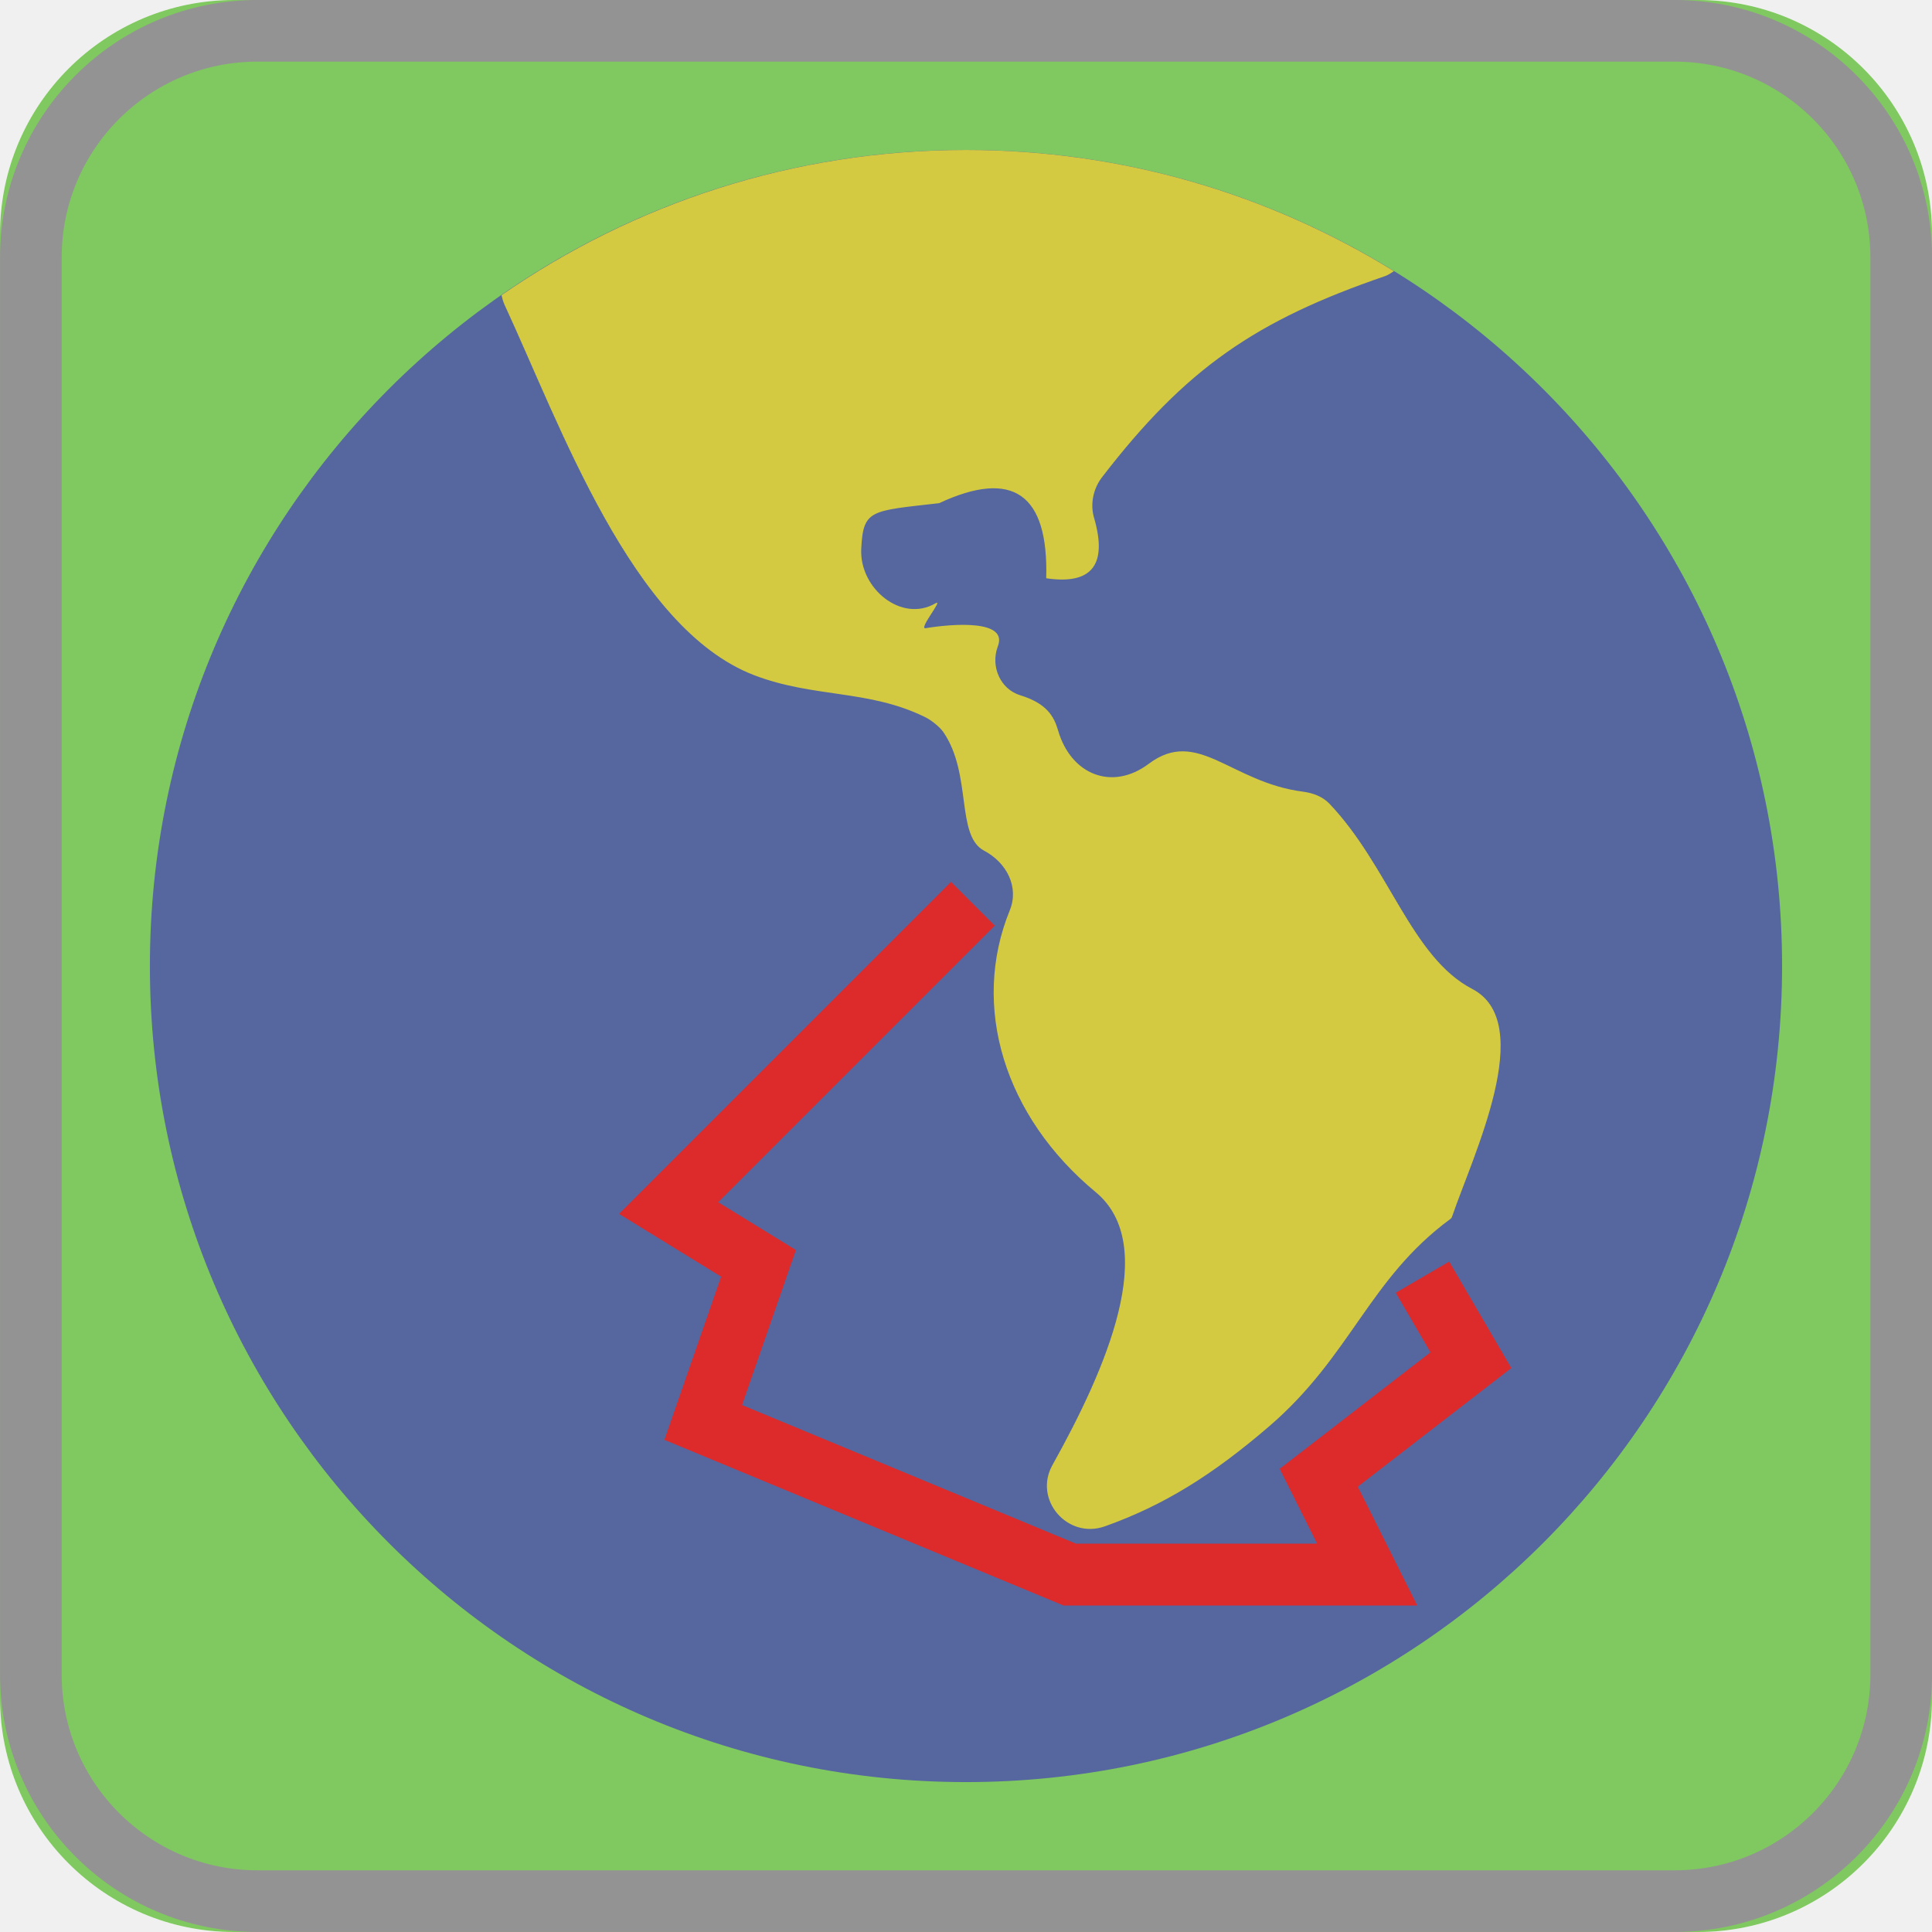
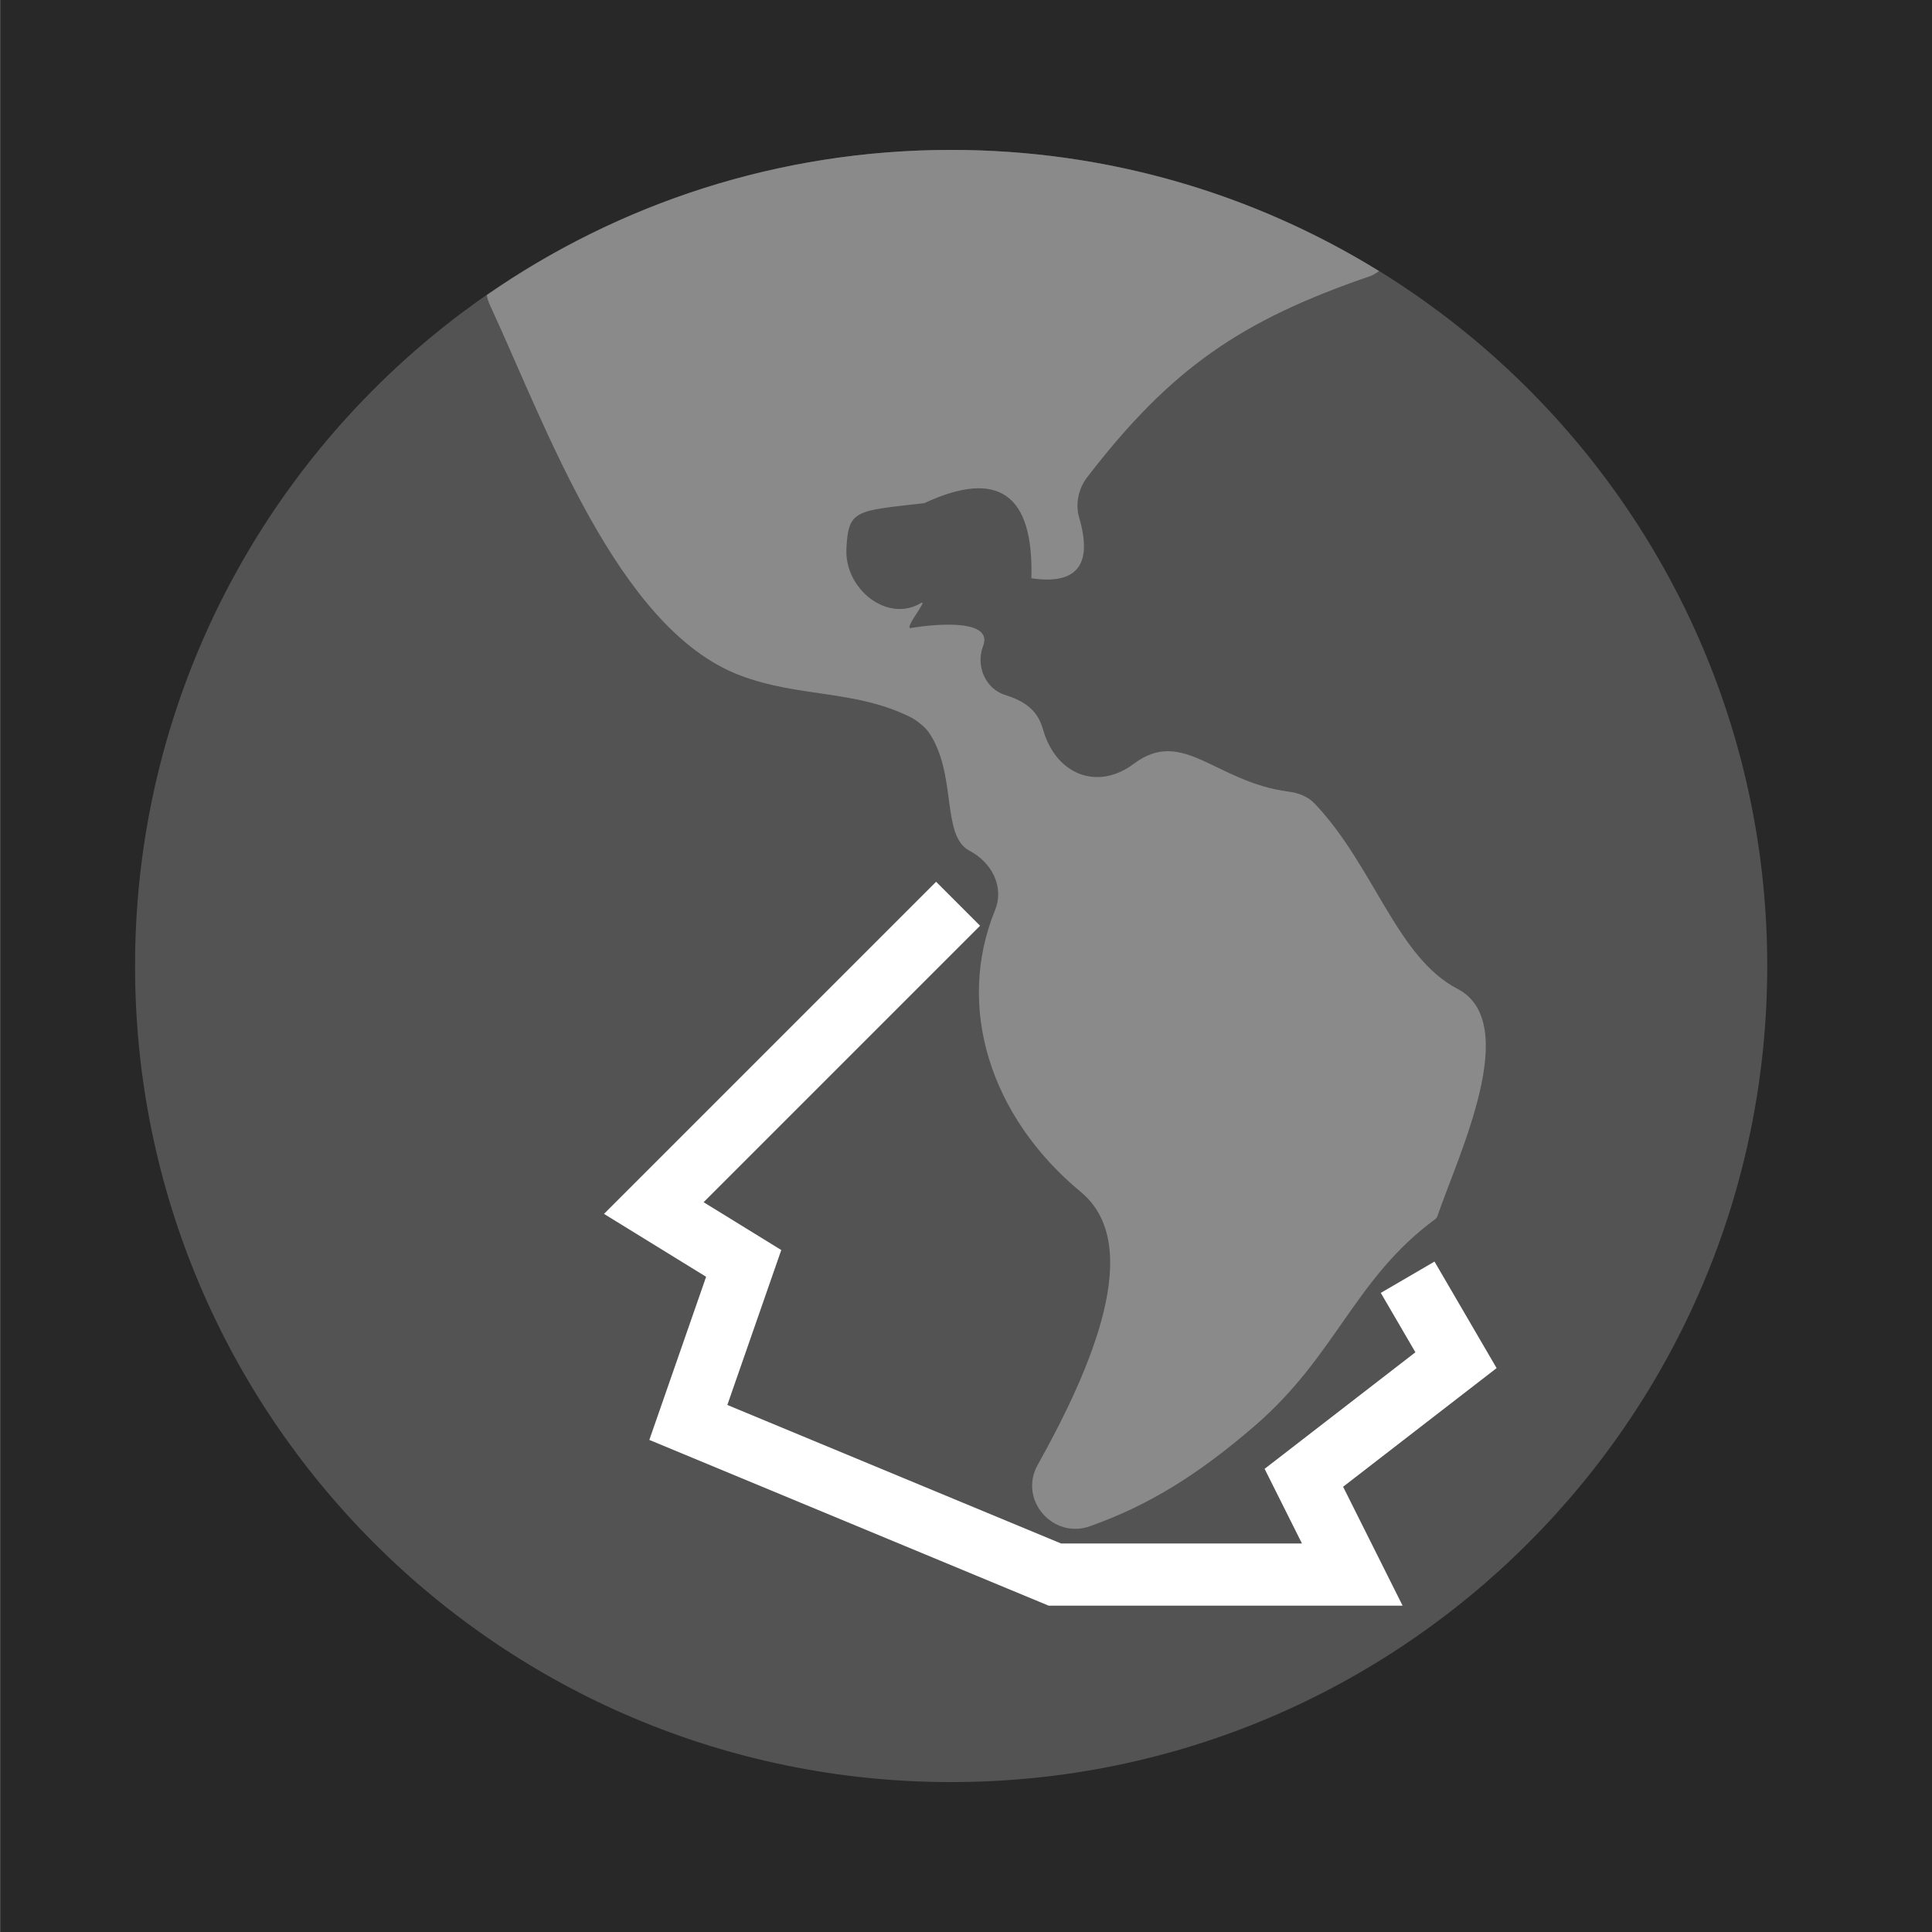
- <svg xmlns="http://www.w3.org/2000/svg" version="1.0" width="32" height="32" id="svg10643">
-   <defs id="defs63">
-     <linearGradient x1="73.009" x2="73.009" gradientTransform="matrix(1.0329,0,0,1.0329,-59.414,-1122.2)" y1="1086.4" gradientUnits="userSpaceOnUse" y2="1055.4" id="E">
-       <stop offset="0" stop-color="#fff" id="stop4324" />
-       <stop offset="1" stop-color="#939393" id="stop4326" />
-     </linearGradient>
-     <linearGradient x1="73.009" x2="73.009" gradientTransform="matrix(1.0329,0,0,1.0329,-59.414,-1090.2)" y1="1086.4" gradientUnits="userSpaceOnUse" y2="1070.9" id="F">
-       <stop offset="0" stop-color="#fff" id="stop3297-5-3-1-9-9" />
-       <stop offset="1" stop-opacity="0" stop-color="#fff" id="stop4354-4-5-0-3" />
-     </linearGradient>
-   </defs>
-   <rect x="-0" y="-32" width="32" height="32" transform="scale(1,-1)" style="fill:#ffffff;enable-background:new" ry="3.878" id="rect4364" />
-   <rect x="-0" y="0" width="32" height="32" ry="3.878" style="fill:#80c860;enable-background:new" id="rect4366" />
-   <rect x="0.511" y="0.51" width="30.979" height="30.979" ry="3.755" style="fill:none;stroke:#939393;stroke-width:1.021;stroke-linecap:round;stroke-linejoin:round;enable-background:new" id="rect4426" />
-   <g id="g6" transform="matrix(0.4661017,0,0,0.4661017,18.91525,-15.27966)" />
-   <g id="g8" transform="matrix(0.4661017,0,0,0.4661017,18.91525,-15.27966)" />
-   <g id="g10" transform="matrix(0.4661017,0,0,0.4661017,18.91525,-15.27966)" />
-   <g id="g12" transform="matrix(0.4661017,0,0,0.4661017,18.91525,-15.27966)" />
-   <g id="g14" transform="matrix(0.4661017,0,0,0.4661017,18.91525,-15.27966)" />
-   <g id="g16" transform="matrix(0.4661017,0,0,0.4661017,18.91525,-15.27966)" />
-   <g id="g18" transform="matrix(0.4661017,0,0,0.4661017,18.91525,-15.27966)" />
-   <g id="g20" transform="matrix(0.4661017,0,0,0.4661017,18.91525,-15.27966)" />
-   <g id="g22" transform="matrix(0.4661017,0,0,0.4661017,18.91525,-15.27966)" />
-   <g id="g24" transform="matrix(0.4661017,0,0,0.4661017,18.91525,-15.27966)" />
-   <g id="g26" transform="matrix(0.4661017,0,0,0.4661017,18.91525,-15.27966)" />
-   <g id="g28" transform="matrix(0.4661017,0,0,0.4661017,18.91525,-15.27966)" />
-   <g id="g30" transform="matrix(0.4661017,0,0,0.4661017,18.91525,-15.27966)" />
-   <g id="g32" transform="matrix(0.4661017,0,0,0.4661017,18.91525,-15.27966)" />
-   <g id="g34" transform="matrix(0.4661017,0,0,0.4661017,18.91525,-15.27966)" />
-   <g id="g1806" transform="translate(0.2457628)">
-     <circle id="circle2" r="13.517" cy="16" cx="15.754" style="fill:#55679e;stroke-width:0.466" />
-     <path id="path4" d="m 22.693,4.574 c 0.056,-0.02 0.102,-0.052 0.149,-0.083 -2.061,-1.272 -4.488,-2.007 -7.088,-2.007 -2.859,0 -5.509,0.89 -7.693,2.405 0.012,0.054 0.027,0.108 0.05,0.159 0.922,1.987 2.108,5.358 4.134,6.135 0.985,0.378 1.895,0.235 2.829,0.693 0.1,0.048 0.246,0.162 0.308,0.254 0.474,0.694 0.201,1.711 0.672,1.96 0.372,0.197 0.584,0.599 0.425,0.989 -0.649,1.593 -0.088,3.415 1.423,4.666 1.063,0.88 0.178,2.92 -0.716,4.521 -0.32,0.573 0.25,1.234 0.868,1.015 0.977,-0.348 1.786,-0.852 2.722,-1.657 1.358,-1.168 1.651,-2.44 2.997,-3.431 0.015,-0.011 0.026,-0.024 0.032,-0.042 0.344,-1.009 1.413,-3.21 0.334,-3.771 -1.007,-0.523 -1.383,-2.037 -2.366,-3.069 -0.113,-0.118 -0.273,-0.177 -0.435,-0.198 -1.204,-0.155 -1.746,-1.071 -2.557,-0.462 -0.607,0.456 -1.289,0.179 -1.501,-0.551 -0.069,-0.238 -0.191,-0.45 -0.627,-0.584 -0.332,-0.102 -0.493,-0.478 -0.374,-0.804 0.002,-0.005 0.003,-0.01 0.005,-0.014 0.16,-0.435 -0.741,-0.369 -1.198,-0.293 -0.128,0.021 0.307,-0.496 0.164,-0.413 C 14.688,10.322 13.989,9.748 14.019,9.095 14.05,8.433 14.173,8.465 15.309,8.334 16.531,7.765 17.122,8.18 17.083,9.578 17.839,9.689 18.102,9.356 17.875,8.576 17.808,8.348 17.862,8.094 18.006,7.906 19.399,6.095 20.562,5.305 22.693,4.574 Z" style="fill:#d4ca42;fill-opacity:1;stroke-width:0.466" />
-     <path id="path848" d="m 15.869,14.969 -5.04,5.04 1.489,0.916 -0.916,2.635 6.071,2.52 h 4.926 l -0.802,-1.604 2.52,-1.947 -0.802,-1.375" style="fill:none;fill-rule:evenodd;stroke:#dd2a2b;stroke-width:1.025;stroke-linecap:butt;stroke-linejoin:miter;stroke-miterlimit:4;stroke-dasharray:none;stroke-opacity:1" />
+ <svg xmlns="http://www.w3.org/2000/svg" width="100%" height="100%" viewBox="0 0 32 32" version="1.1" xml:space="preserve" style="fill-rule:evenodd;clip-rule:evenodd;">
+   <g id="g4276">
+     <rect id="g42761" x="0.002" y="-0.038" width="32.022" height="32.155" style="fill:#282828;" />
+   </g>
+   <g id="g1806">
+     <circle id="circle2" cx="15.754" cy="16" r="13.517" style="fill:#535353;" />
+     <path id="path4" d="M22.693,4.574c0.056,-0.02 0.102,-0.052 0.149,-0.083c-2.061,-1.272 -4.488,-2.008 -7.088,-2.008c-2.859,0 -5.509,0.89 -7.692,2.405c0.011,0.054 0.026,0.107 0.05,0.159c0.922,1.986 2.108,5.358 4.134,6.135c0.985,0.377 1.895,0.235 2.829,0.693c0.099,0.048 0.245,0.162 0.308,0.254c0.474,0.694 0.201,1.711 0.672,1.96c0.372,0.196 0.584,0.598 0.425,0.989c-0.649,1.593 -0.088,3.415 1.422,4.665c1.063,0.88 0.179,2.92 -0.715,4.521c-0.32,0.573 0.25,1.235 0.867,1.015c0.977,-0.348 1.786,-0.851 2.722,-1.657c1.358,-1.167 1.652,-2.44 2.998,-3.431c0.014,-0.011 0.026,-0.025 0.032,-0.042c0.344,-1.009 1.412,-3.21 0.334,-3.771c-1.007,-0.523 -1.384,-2.037 -2.366,-3.069c-0.113,-0.119 -0.273,-0.177 -0.435,-0.198c-1.205,-0.156 -1.746,-1.071 -2.557,-0.462c-0.607,0.456 -1.289,0.178 -1.501,-0.551c-0.069,-0.238 -0.19,-0.45 -0.627,-0.585c-0.332,-0.102 -0.493,-0.478 -0.374,-0.804c0.002,-0.004 0.003,-0.01 0.005,-0.014c0.16,-0.436 -0.741,-0.369 -1.198,-0.293c-0.128,0.022 0.307,-0.496 0.164,-0.412c-0.563,0.332 -1.262,-0.242 -1.232,-0.895c0.031,-0.662 0.154,-0.63 1.29,-0.761c1.222,-0.569 1.813,-0.154 1.774,1.244c0.756,0.111 1.019,-0.222 0.792,-1.002c-0.067,-0.228 -0.013,-0.482 0.131,-0.67c1.393,-1.811 2.556,-2.601 4.687,-3.332Z" style="fill:#8a8a8a;fill-rule:nonzero;" />
+     <path id="path848" d="M15.869,14.969l-5.04,5.04l1.489,0.917l-0.917,2.634l6.071,2.52l4.926,0l-0.802,-1.603l2.52,-1.948l-0.801,-1.374" style="fill:none;stroke:#fff;stroke-width:1.03px;" />
  </g>
</svg>
